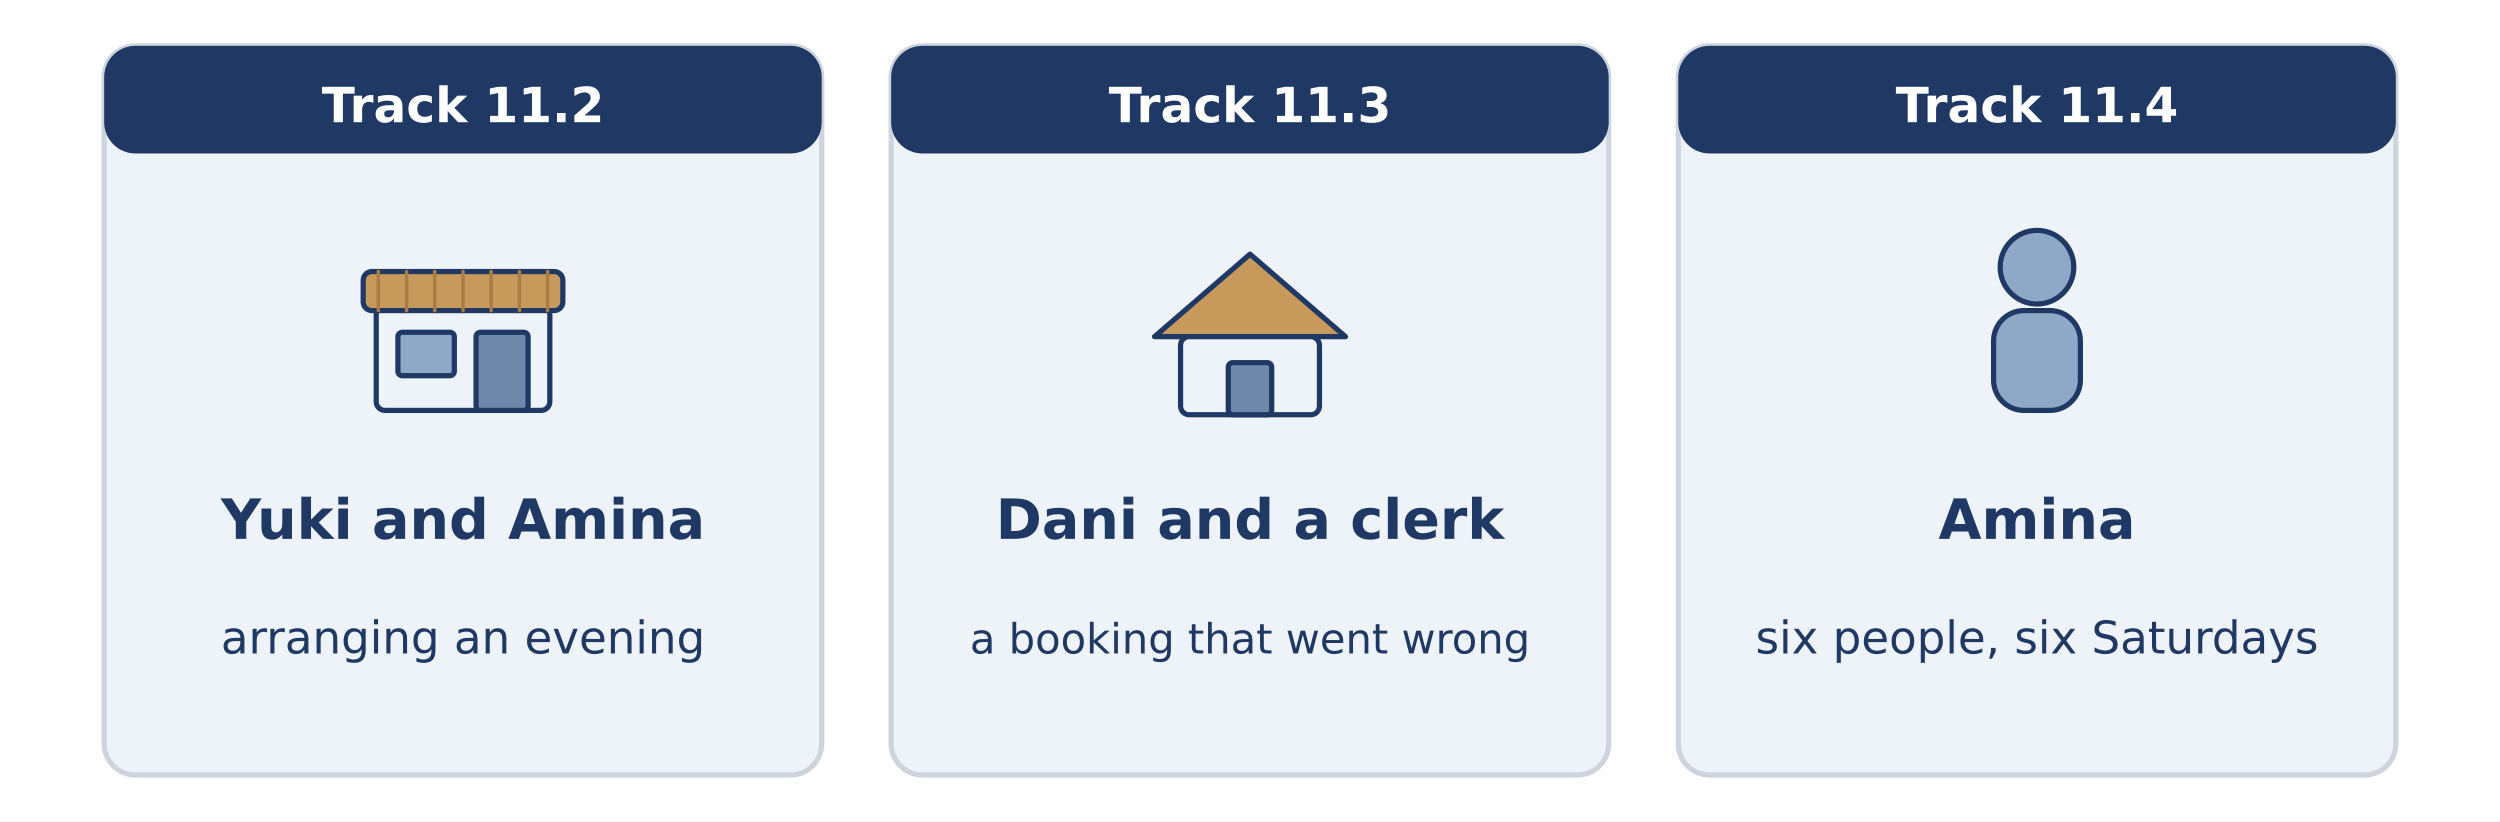
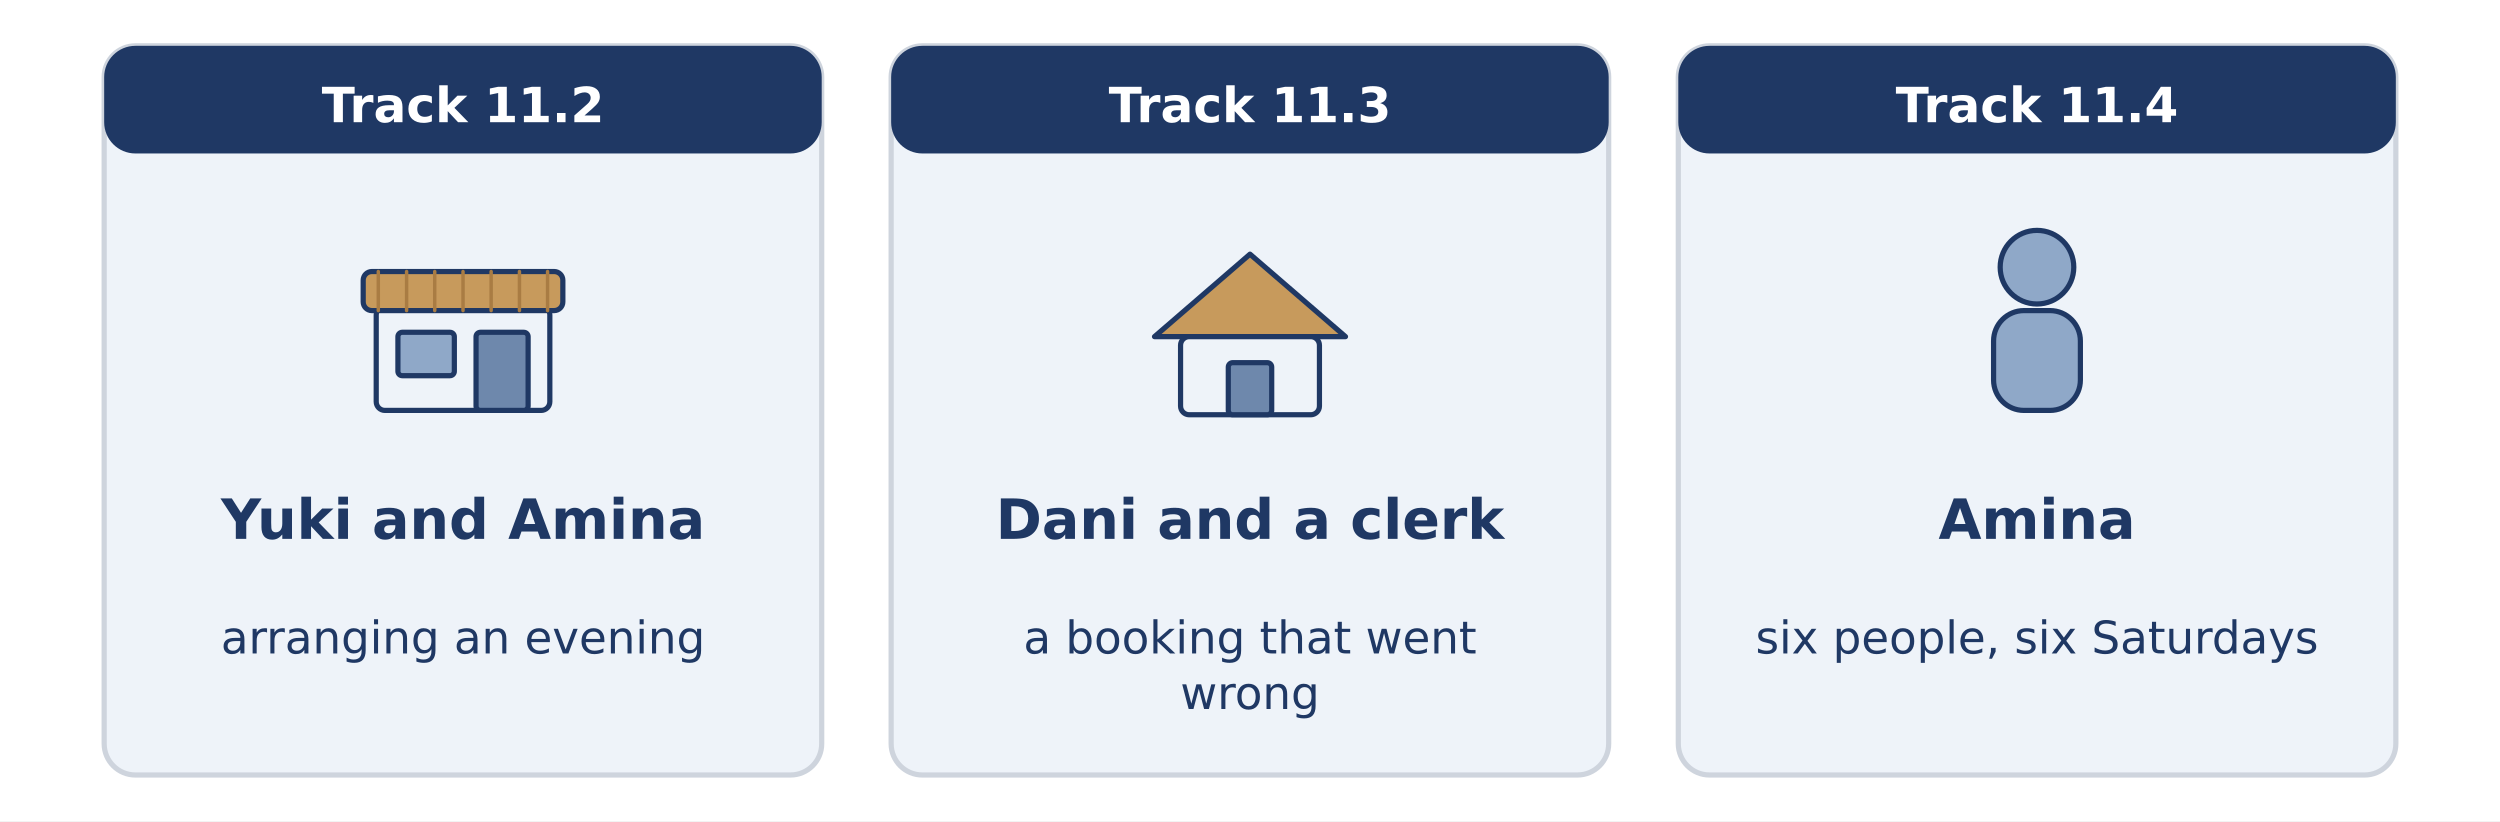
<svg xmlns="http://www.w3.org/2000/svg" width="1440" height="473" viewBox="0 0 1440 473">
  <rect width="1440" height="473" fill="#FFFFFF" />
  <rect x="60.0" y="26.4" width="413.3" height="420.0" rx="18" fill="#EEF3F9" stroke="#CED4DD" stroke-width="3" />
  <rect x="60.0" y="26.4" width="413.3" height="62.0" rx="18" fill="#1F3864" stroke="none" stroke-width="0" />
  <text x="266.7" y="70.4" font-family="DejaVu Sans" font-size="28" font-weight="bold" fill="#FFFFFF" text-anchor="middle">Track 11.2</text>
  <rect x="216.7" y="176.4" width="100.0" height="60.0" rx="5.0" fill="#EEF3F9" stroke="#1F3864" stroke-width="3" />
  <rect x="209.2" y="156.4" width="115.0" height="22.5" rx="5.0" fill="#C79A5C" stroke="#1F3864" stroke-width="3" />
  <line x1="217.9" y1="156.4" x2="217.9" y2="178.9" stroke="#A97C43" stroke-width="2" stroke-linecap="round" />
  <line x1="234.2" y1="156.4" x2="234.2" y2="178.9" stroke="#A97C43" stroke-width="2" stroke-linecap="round" />
  <line x1="250.4" y1="156.4" x2="250.4" y2="178.9" stroke="#A97C43" stroke-width="2" stroke-linecap="round" />
  <line x1="266.7" y1="156.4" x2="266.7" y2="178.9" stroke="#A97C43" stroke-width="2" stroke-linecap="round" />
  <line x1="282.9" y1="156.4" x2="282.9" y2="178.9" stroke="#A97C43" stroke-width="2" stroke-linecap="round" />
  <line x1="299.2" y1="156.4" x2="299.2" y2="178.9" stroke="#A97C43" stroke-width="2" stroke-linecap="round" />
  <line x1="315.4" y1="156.4" x2="315.4" y2="178.9" stroke="#A97C43" stroke-width="2" stroke-linecap="round" />
  <rect x="229.2" y="191.4" width="32.5" height="25.0" rx="2.5" fill="#8FA8C8" stroke="#1F3864" stroke-width="3" />
  <rect x="274.2" y="191.4" width="30.0" height="45.0" rx="2.5" fill="#6E88AC" stroke="#1F3864" stroke-width="3" />
  <text x="266.7" y="310.4" font-family="DejaVu Sans" font-size="32" font-weight="bold" fill="#1F3864" text-anchor="middle">Yuki and Amina</text>
  <text x="266.7" y="376.4" font-family="DejaVu Sans" font-size="26" font-weight="normal" fill="#1F3864" text-anchor="middle">arranging an evening</text>
  <rect x="513.3" y="26.4" width="413.3" height="420.0" rx="18" fill="#EEF3F9" stroke="#CED4DD" stroke-width="3" />
  <rect x="513.3" y="26.4" width="413.3" height="62.0" rx="18" fill="#1F3864" stroke="none" stroke-width="0" />
  <text x="720.0" y="70.4" font-family="DejaVu Sans" font-size="28" font-weight="bold" fill="#FFFFFF" text-anchor="middle">Track 11.3</text>
  <path d="M 665.0 193.9 L 720.0 146.4 L 775.0 193.9 Z" fill="#C79A5C" stroke="#1F3864" stroke-width="3" stroke-linecap="round" stroke-linejoin="round" />
  <rect x="680.0" y="193.9" width="80.0" height="45.0" rx="5.0" fill="#EEF3F9" stroke="#1F3864" stroke-width="3" />
  <rect x="707.5" y="208.9" width="25.0" height="30.0" rx="2.5" fill="#6E88AC" stroke="#1F3864" stroke-width="3" />
  <text x="720.0" y="310.4" font-family="DejaVu Sans" font-size="32" font-weight="bold" fill="#1F3864" text-anchor="middle">Dani and a clerk</text>
-   <text x="720.0" y="376.4" font-family="DejaVu Sans" font-size="24" font-weight="normal" fill="#1F3864" text-anchor="middle">a booking that went wrong</text>
+   <text x="720.0" y="376.4" font-family="DejaVu Sans" font-size="26" font-weight="normal" fill="#1F3864" text-anchor="middle">a booking that went</text>
+   <text x="720.0" y="408.4" font-family="DejaVu Sans" font-size="26" font-weight="normal" fill="#1F3864" text-anchor="middle">wrong</text>
  <rect x="966.7" y="26.4" width="413.3" height="420.0" rx="18" fill="#EEF3F9" stroke="#CED4DD" stroke-width="3" />
  <rect x="966.7" y="26.4" width="413.3" height="62.0" rx="18" fill="#1F3864" stroke="none" stroke-width="0" />
  <text x="1173.3" y="70.4" font-family="DejaVu Sans" font-size="28" font-weight="bold" fill="#FFFFFF" text-anchor="middle">Track 11.4</text>
  <circle cx="1173.3" cy="153.9" r="21.2" fill="#8FA8C8" stroke="#1F3864" stroke-width="3" />
  <rect x="1148.3" y="178.9" width="50.0" height="57.5" rx="17.5" fill="#8FA8C8" stroke="#1F3864" stroke-width="3" />
  <text x="1173.3" y="310.4" font-family="DejaVu Sans" font-size="32" font-weight="bold" fill="#1F3864" text-anchor="middle">Amina</text>
  <text x="1173.3" y="376.4" font-family="DejaVu Sans" font-size="26" font-weight="normal" fill="#1F3864" text-anchor="middle">six people, six Saturdays</text>
</svg>
